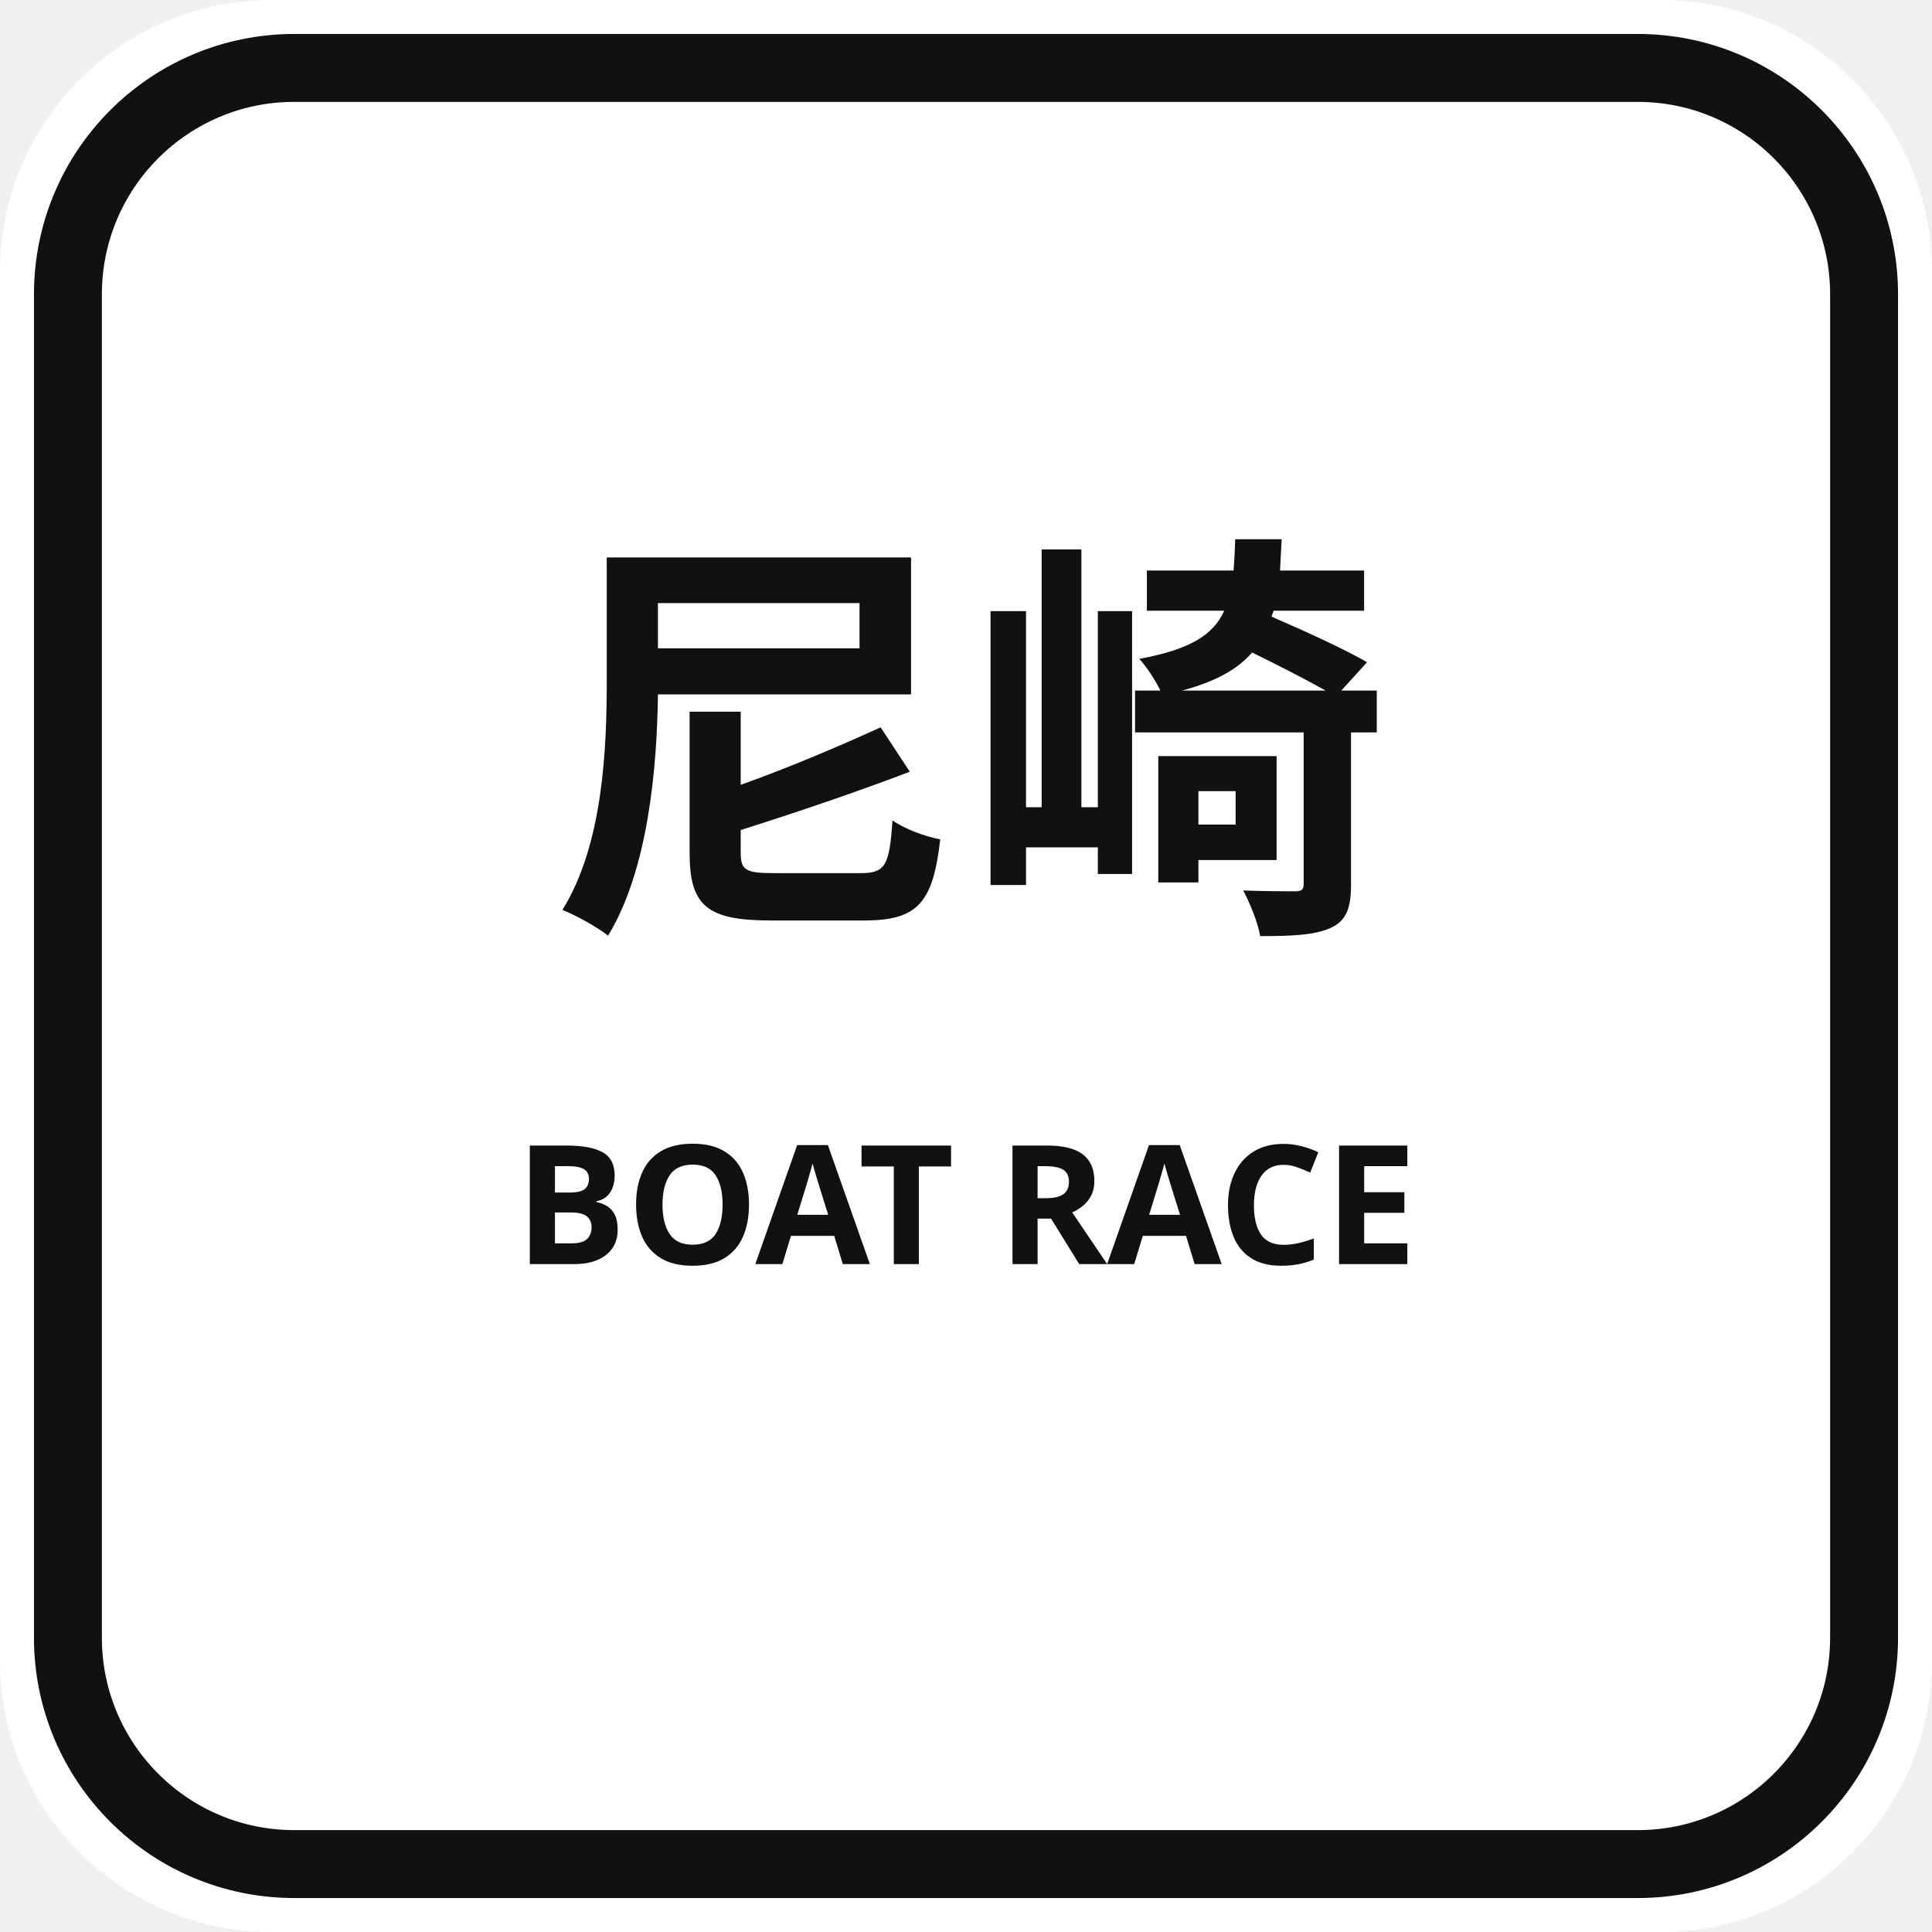
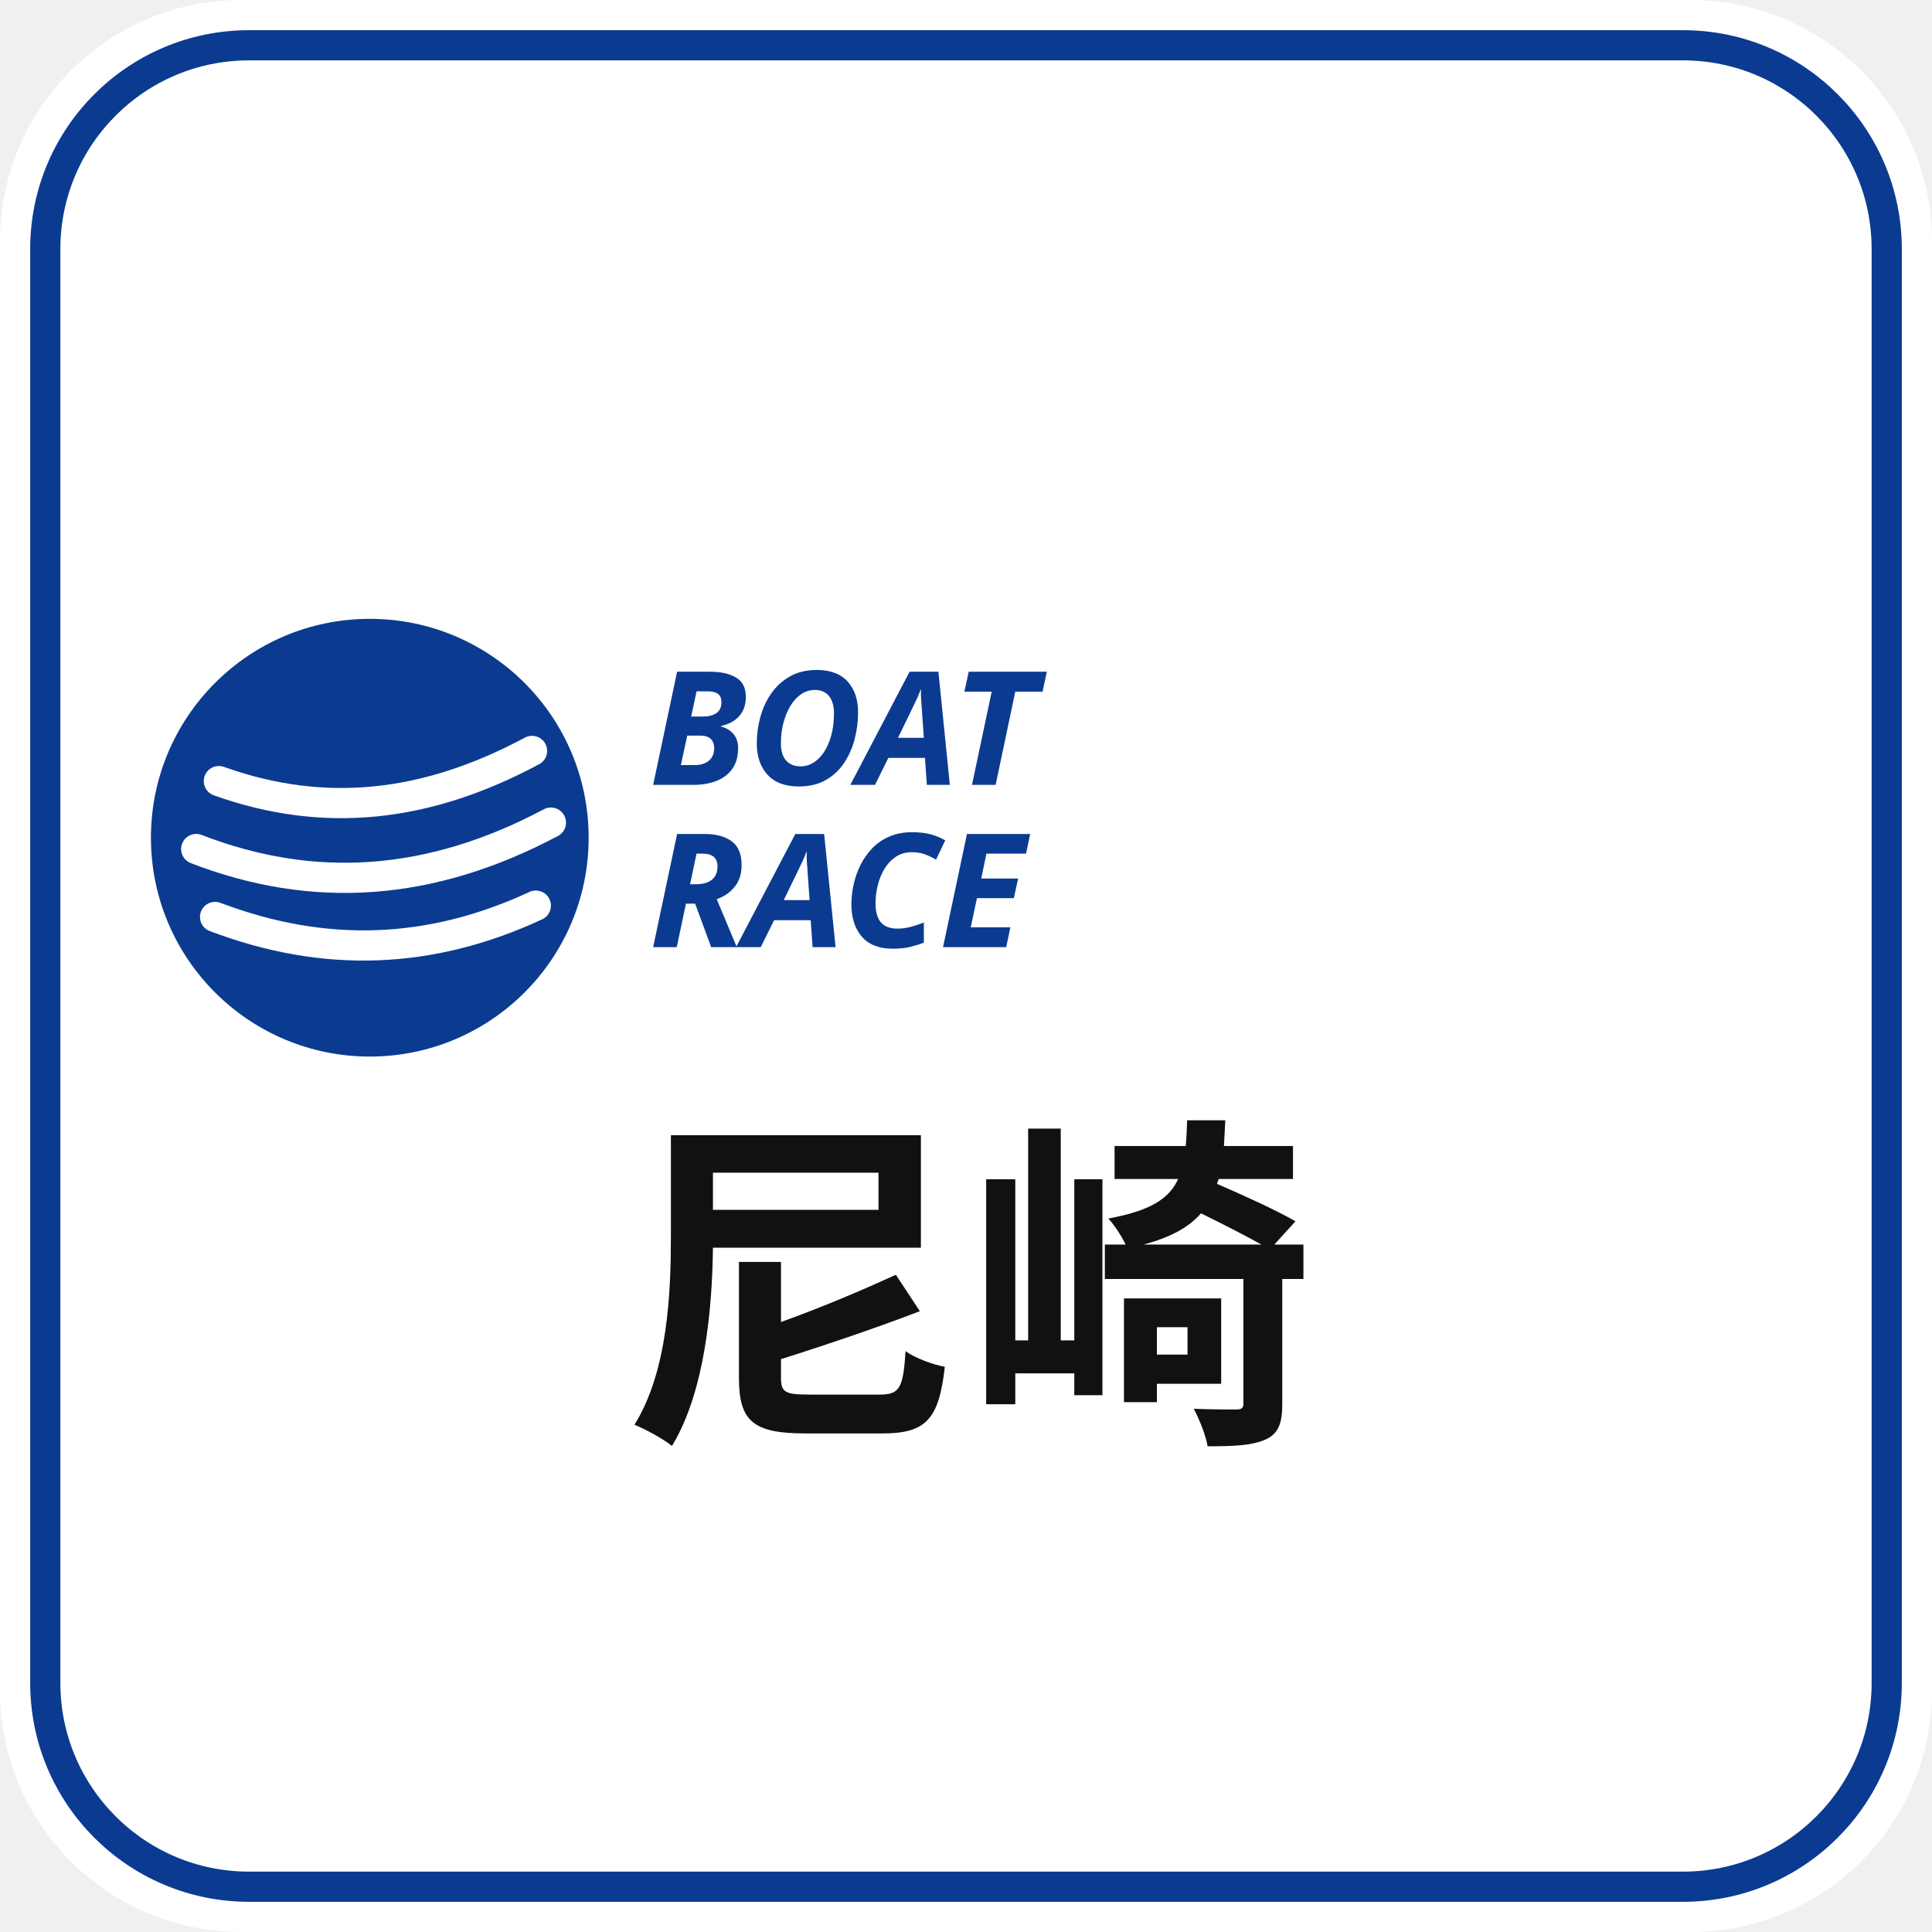
<svg xmlns="http://www.w3.org/2000/svg" viewBox="0 0 512 512">
-   <rect width="512" height="512" rx="72" fill="white" />
-   <rect x="18" y="18" width="476" height="476" rx="60" fill="none" stroke="#111" stroke-width="18" />
-   <text x="256" y="238" text-anchor="middle" font-family="sans-serif" font-weight="700" font-size="112" fill="#111">尼崎</text>
-   <text x="256" y="335" text-anchor="middle" font-family="sans-serif" font-weight="700" font-size="44" fill="#111">BOAT RACE</text>
+   <rect width="512" height="512" rx="64" fill="white" />
+   <rect x="12" y="12" width="488" height="488" rx="54" fill="none" stroke="#0b3b91" stroke-width="8" />
+   <g fill="#0b3b91">
+     <circle cx="98" cy="222" r="58" />
+     <path d="M58 207c28 10 55 7 83-8M52 225c31 12 62 10 94-7M57 243c29 11 57 10 85-3" fill="none" stroke="white" stroke-width="8" stroke-linecap="round" />
+     <text x="172" y="208" font-family="sans-serif" font-size="42" font-weight="800" font-style="italic">BOAT</text>
+     <text x="172" y="251" font-family="sans-serif" font-size="42" font-weight="800" font-style="italic">RACE</text>
+   </g>
+   <text x="256" y="375" text-anchor="middle" font-family="sans-serif" font-size="92" font-weight="800" fill="#111">尼崎</text>
</svg>
